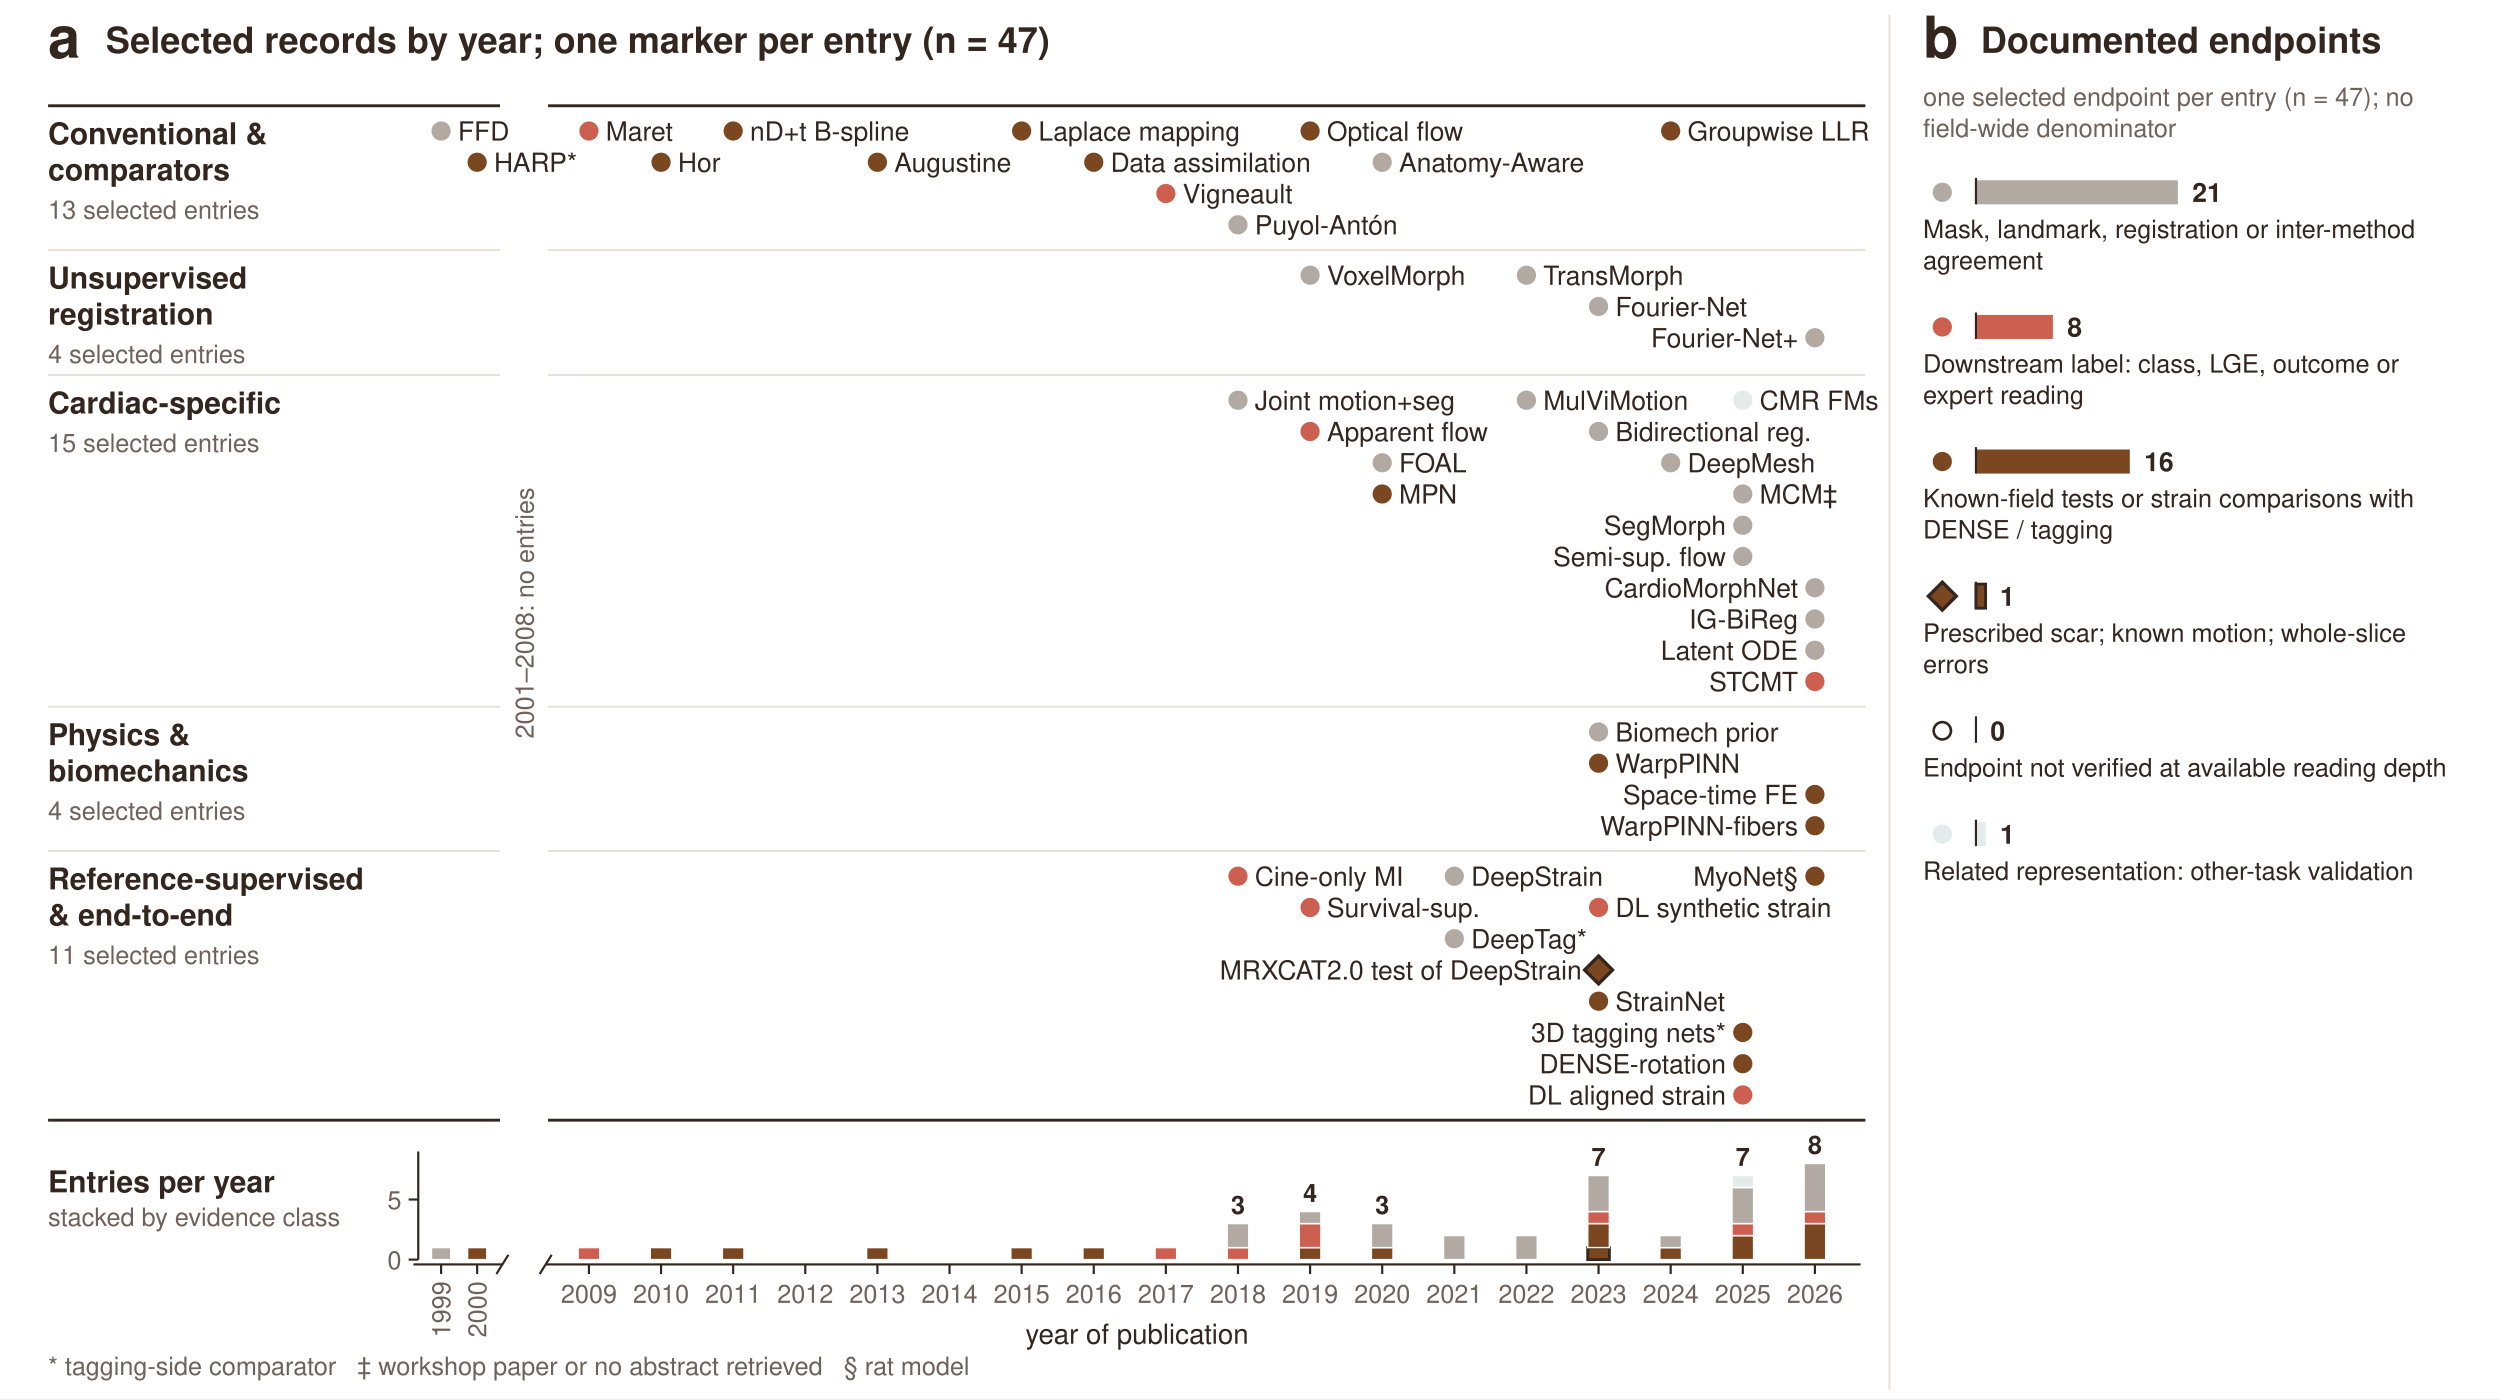
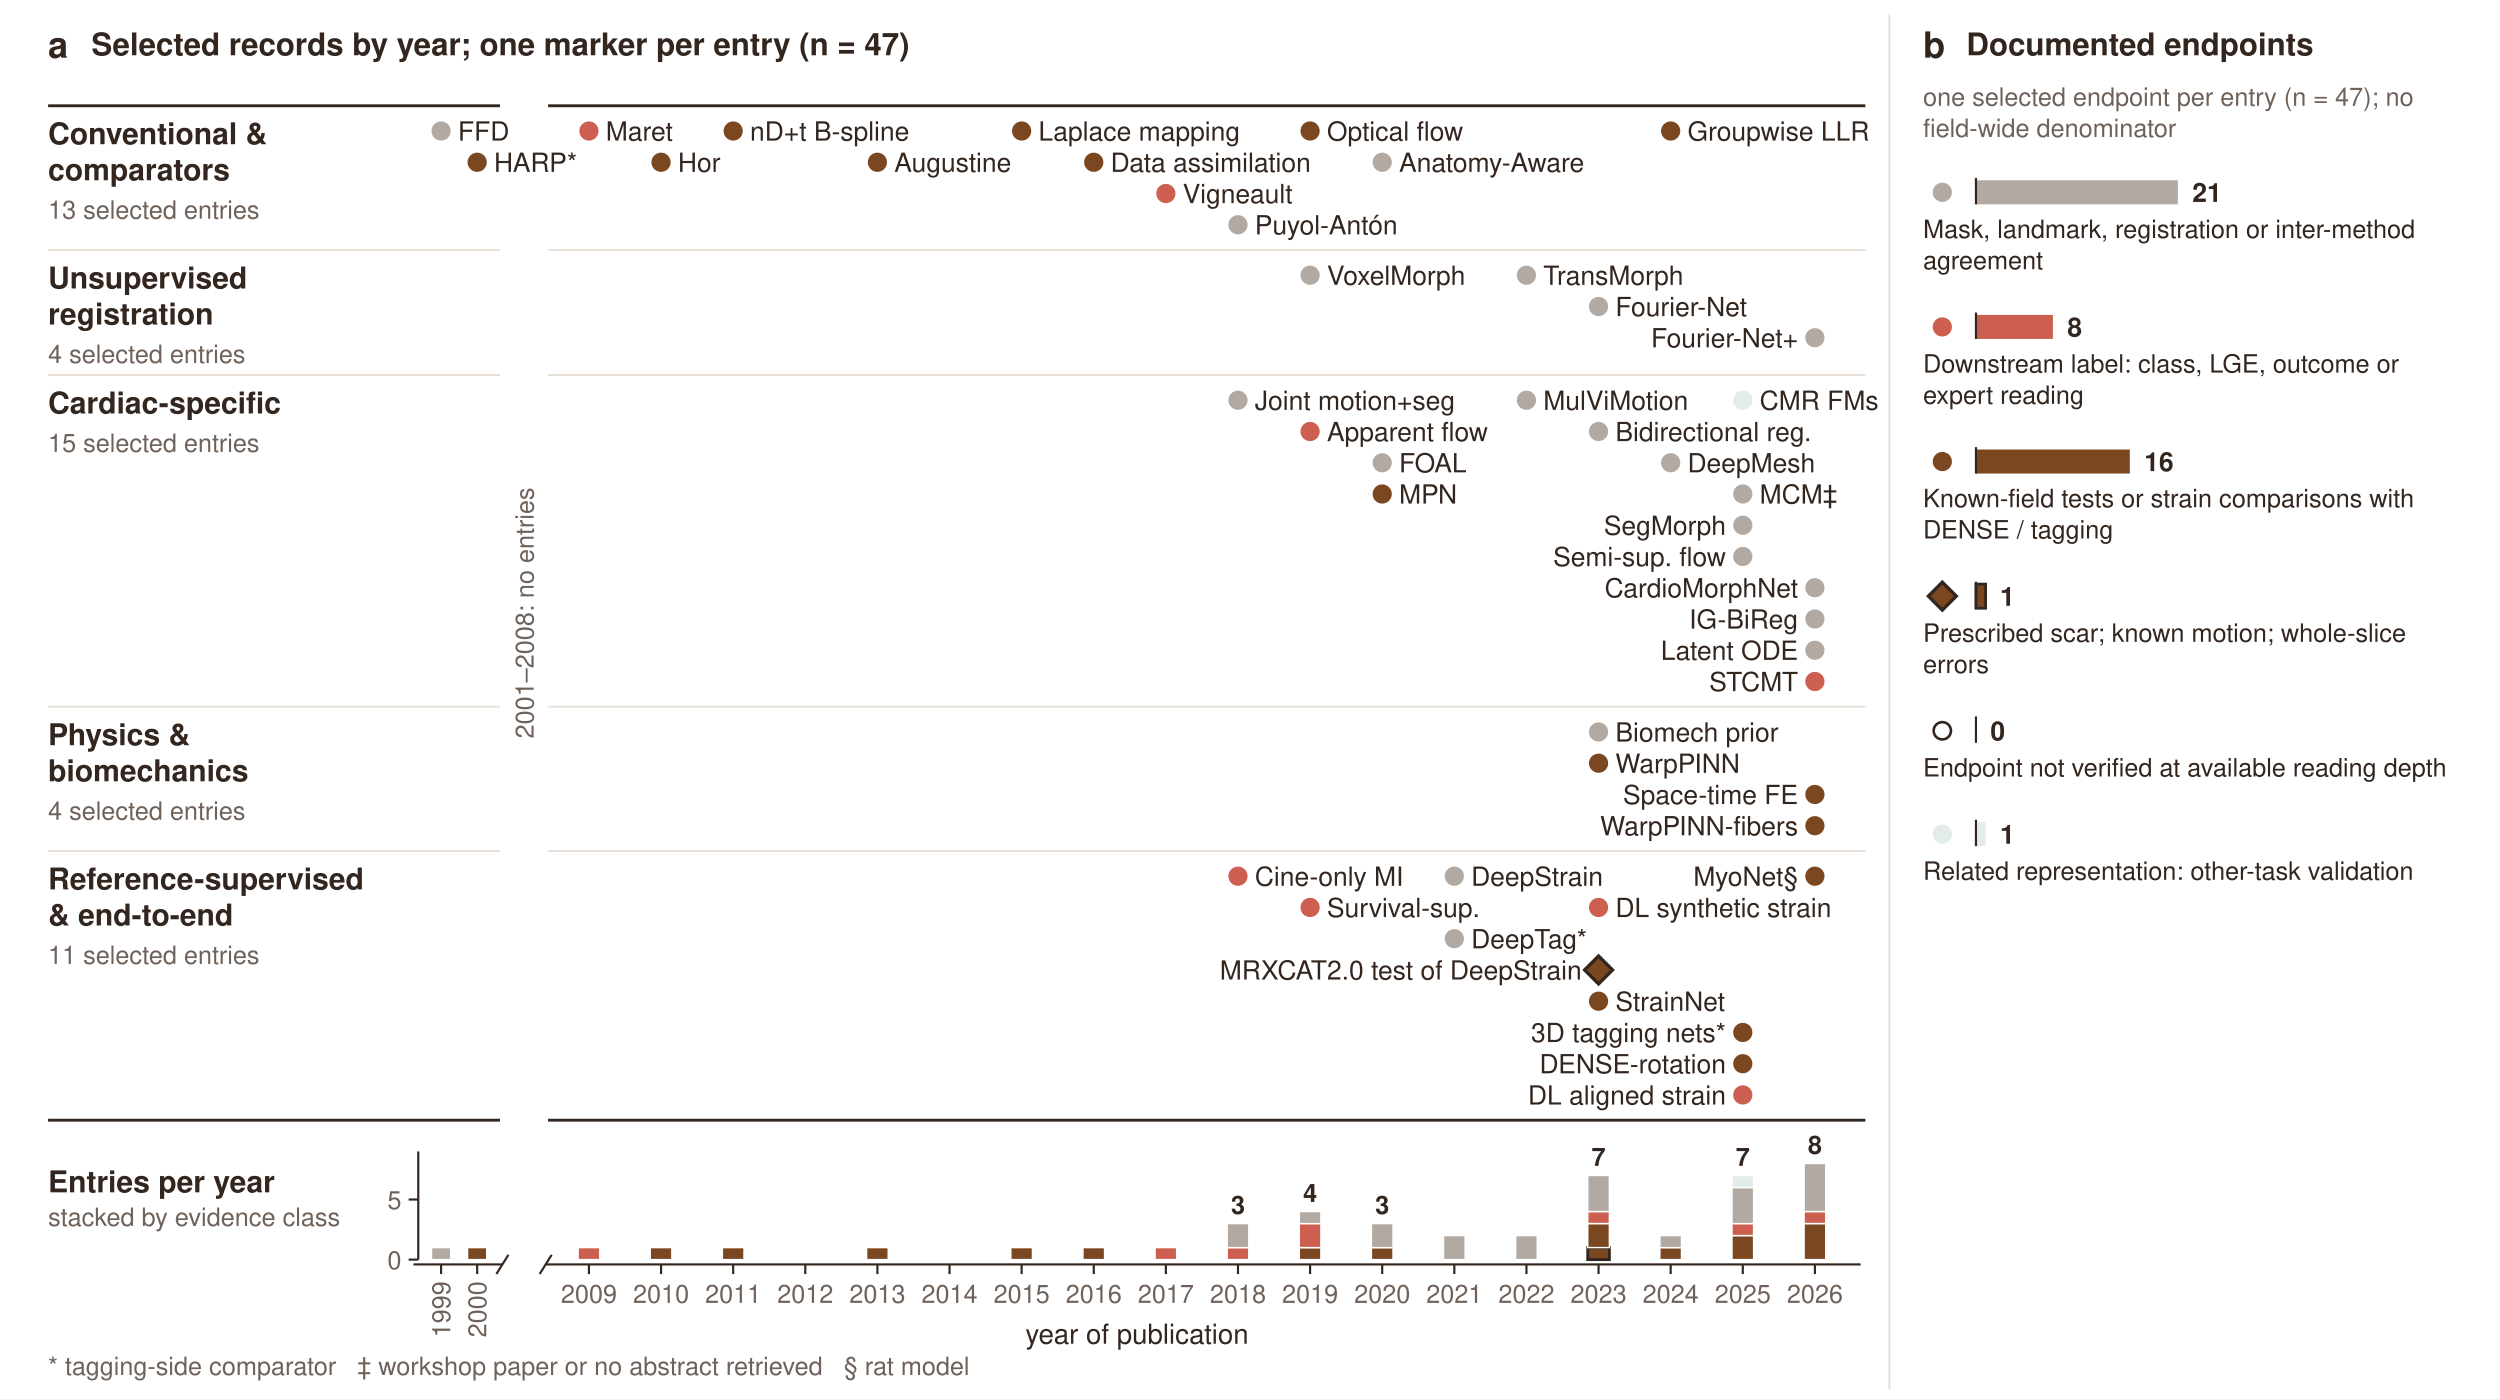
<svg xmlns="http://www.w3.org/2000/svg" width="700.157pt" height="391.819pt" viewBox="0 0 1040 582.0" font-family="Helvetica, Arial, 'Liberation Sans', sans-serif">
  <defs>
    <linearGradient id="cellDirect" x1="0" y1="0" x2="1" y2="1">
      <stop offset="0" stop-color="#8D6449" />
      <stop offset="1" stop-color="#5B3E2E" />
    </linearGradient>
    <pattern id="hatchInf" width="6" height="6" patternUnits="userSpaceOnUse" patternTransform="rotate(45)">
      <rect width="6" height="6" fill="#F8E0DA" />
      <line x1="0" y1="0" x2="0" y2="6" stroke="#C0584A" stroke-width="2" />
    </pattern>
  </defs>
  <rect x="0.0" y="0.0" width="1040.0" height="582.0" rx="0" fill="#FFFFFF" stroke="none" stroke-width="1.0" />
  <g transform="translate(0,0)">
-     <text x="20.0" y="24.0" font-size="24" font-weight="700" fill="#33261F" text-anchor="start">a</text>
-     <text x="44.0" y="22.0" font-size="15" font-weight="700" fill="#33261F" text-anchor="start">Selected records by year; one marker per entry (n = 47)</text>
+     <text x="20.0" y="24.0" font-size="15" font-weight="700" fill="#33261F" text-anchor="start">a</text>
+     <text x="38.0" y="23.0" font-size="13" font-weight="700" fill="#33261F" text-anchor="start">Selected records by year; one marker per entry (n = 47)</text>
    <line x1="20.0" y1="44.0" x2="208.0" y2="44.0" stroke="#33261F" stroke-width="1.2" />
    <line x1="228.0" y1="44.0" x2="776.0" y2="44.0" stroke="#33261F" stroke-width="1.2" />
    <text x="20.0" y="60.0" font-size="12.5" font-weight="700" fill="#33261F" text-anchor="start">Conventional &amp;</text>
    <text x="20.0" y="75.0" font-size="12.5" font-weight="700" fill="#33261F" text-anchor="start">comparators</text>
    <text x="20.0" y="91.0" font-size="10.5" font-weight="400" fill="#6F625A" text-anchor="start">13 selected entries</text>
    <circle cx="183.5" cy="54.5" r="4.0" fill="#B2AAA2" stroke="none" stroke-width="1.0" />
    <text x="190.5" y="58.5" font-size="11.0" font-weight="400" fill="#33261F" text-anchor="start">FFD</text>
    <circle cx="198.5" cy="67.5" r="4.0" fill="#7A4720" stroke="none" stroke-width="1.0" />
    <text x="205.5" y="71.5" font-size="11.0" font-weight="400" fill="#33261F" text-anchor="start">HARP*</text>
    <circle cx="305.0" cy="54.5" r="4.0" fill="#7A4720" stroke="none" stroke-width="1.0" />
    <text x="312.0" y="58.5" font-size="11.0" font-weight="400" fill="#33261F" text-anchor="start">nD+t B-spline</text>
    <circle cx="515.0" cy="93.5" r="4.0" fill="#B2AAA2" stroke="none" stroke-width="1.0" />
    <text x="522.0" y="97.5" font-size="11.0" font-weight="400" fill="#33261F" text-anchor="start">Puyol-Antón</text>
    <circle cx="485.0" cy="80.5" r="4.0" fill="#CC5F4F" stroke="none" stroke-width="1.0" />
    <text x="492.0" y="84.5" font-size="11.0" font-weight="400" fill="#33261F" text-anchor="start">Vigneault</text>
    <circle cx="575.0" cy="67.5" r="4.0" fill="#B2AAA2" stroke="none" stroke-width="1.0" />
    <text x="582.0" y="71.5" font-size="11.0" font-weight="400" fill="#33261F" text-anchor="start">Anatomy-Aware</text>
    <circle cx="695.0" cy="54.5" r="4.0" fill="#7A4720" stroke="none" stroke-width="1.0" />
    <text x="702.0" y="58.5" font-size="11.0" font-weight="400" fill="#33261F" text-anchor="start">Groupwise LLR</text>
    <circle cx="245.0" cy="54.5" r="4.0" fill="#CC5F4F" stroke="none" stroke-width="1.0" />
    <text x="252.0" y="58.5" font-size="11.0" font-weight="400" fill="#33261F" text-anchor="start">Maret</text>
    <circle cx="275.0" cy="67.5" r="4.0" fill="#7A4720" stroke="none" stroke-width="1.0" />
    <text x="282.0" y="71.5" font-size="11.0" font-weight="400" fill="#33261F" text-anchor="start">Hor</text>
    <circle cx="365.0" cy="67.5" r="4.0" fill="#7A4720" stroke="none" stroke-width="1.0" />
    <text x="372.0" y="71.5" font-size="11.0" font-weight="400" fill="#33261F" text-anchor="start">Augustine</text>
    <circle cx="425.0" cy="54.5" r="4.0" fill="#7A4720" stroke="none" stroke-width="1.0" />
    <text x="432.0" y="58.5" font-size="11.0" font-weight="400" fill="#33261F" text-anchor="start">Laplace mapping</text>
    <circle cx="455.0" cy="67.5" r="4.0" fill="#7A4720" stroke="none" stroke-width="1.0" />
    <text x="462.0" y="71.5" font-size="11.0" font-weight="400" fill="#33261F" text-anchor="start">Data assimilation</text>
    <circle cx="545.0" cy="54.5" r="4.0" fill="#7A4720" stroke="none" stroke-width="1.0" />
    <text x="552.0" y="58.5" font-size="11.0" font-weight="400" fill="#33261F" text-anchor="start">Optical flow</text>
    <line x1="20.0" y1="104.0" x2="208.0" y2="104.0" stroke="#E8DFD6" stroke-width="0.8" />
    <line x1="228.0" y1="104.0" x2="776.0" y2="104.0" stroke="#E8DFD6" stroke-width="0.8" />
    <text x="20.0" y="120.0" font-size="12.5" font-weight="700" fill="#33261F" text-anchor="start">Unsupervised</text>
    <text x="20.0" y="135.0" font-size="12.5" font-weight="700" fill="#33261F" text-anchor="start">registration</text>
    <text x="20.0" y="151.0" font-size="10.5" font-weight="400" fill="#6F625A" text-anchor="start">4 selected entries</text>
    <circle cx="545.0" cy="114.5" r="4.0" fill="#B2AAA2" stroke="none" stroke-width="1.0" />
    <text x="552.0" y="118.5" font-size="11.0" font-weight="400" fill="#33261F" text-anchor="start">VoxelMorph</text>
    <circle cx="635.0" cy="114.5" r="4.0" fill="#B2AAA2" stroke="none" stroke-width="1.0" />
    <text x="642.0" y="118.5" font-size="11.0" font-weight="400" fill="#33261F" text-anchor="start">TransMorph</text>
    <circle cx="665.0" cy="127.5" r="4.0" fill="#B2AAA2" stroke="none" stroke-width="1.0" />
    <text x="672.0" y="131.5" font-size="11.0" font-weight="400" fill="#33261F" text-anchor="start">Fourier-Net</text>
    <circle cx="755.0" cy="140.5" r="4.0" fill="#B2AAA2" stroke="none" stroke-width="1.0" />
    <text x="748.0" y="144.5" font-size="11.0" font-weight="400" fill="#33261F" text-anchor="end">Fourier-Net+</text>
    <line x1="20.0" y1="156.0" x2="208.0" y2="156.0" stroke="#E8DFD6" stroke-width="0.8" />
    <line x1="228.0" y1="156.0" x2="776.0" y2="156.0" stroke="#E8DFD6" stroke-width="0.8" />
    <text x="20.0" y="172.0" font-size="12.5" font-weight="700" fill="#33261F" text-anchor="start">Cardiac-specific</text>
    <text x="20.0" y="188.0" font-size="10.5" font-weight="400" fill="#6F625A" text-anchor="start">15 selected entries</text>
    <circle cx="515.0" cy="166.5" r="4.0" fill="#B2AAA2" stroke="none" stroke-width="1.0" />
    <text x="522.0" y="170.5" font-size="11.0" font-weight="400" fill="#33261F" text-anchor="start">Joint motion+seg</text>
    <circle cx="545.0" cy="179.5" r="4.0" fill="#CC5F4F" stroke="none" stroke-width="1.0" />
    <text x="552.0" y="183.5" font-size="11.0" font-weight="400" fill="#33261F" text-anchor="start">Apparent flow</text>
    <circle cx="575.0" cy="205.5" r="4.0" fill="#7A4720" stroke="none" stroke-width="1.0" />
    <text x="582.0" y="209.5" font-size="11.0" font-weight="400" fill="#33261F" text-anchor="start">MPN</text>
    <circle cx="575.0" cy="192.5" r="4.0" fill="#B2AAA2" stroke="none" stroke-width="1.0" />
    <text x="582.0" y="196.5" font-size="11.0" font-weight="400" fill="#33261F" text-anchor="start">FOAL</text>
    <circle cx="635.0" cy="166.5" r="4.0" fill="#B2AAA2" stroke="none" stroke-width="1.0" />
    <text x="642.0" y="170.5" font-size="11.0" font-weight="400" fill="#33261F" text-anchor="start">MulViMotion</text>
    <circle cx="695.0" cy="192.5" r="4.0" fill="#B2AAA2" stroke="none" stroke-width="1.0" />
    <text x="702.0" y="196.5" font-size="11.0" font-weight="400" fill="#33261F" text-anchor="start">DeepMesh</text>
    <circle cx="725.0" cy="205.5" r="4.0" fill="#B2AAA2" stroke="none" stroke-width="1.0" />
    <text x="732.0" y="209.5" font-size="11.0" font-weight="400" fill="#33261F" text-anchor="start">MCM‡</text>
    <circle cx="725.0" cy="166.5" r="4.0" fill="#E3ECEA" stroke="none" stroke-width="1.0" />
    <text x="732.0" y="170.5" font-size="11.0" font-weight="400" fill="#33261F" text-anchor="start">CMR FMs</text>
    <circle cx="725.0" cy="231.5" r="4.0" fill="#B2AAA2" stroke="none" stroke-width="1.0" />
    <text x="718.0" y="235.5" font-size="11.0" font-weight="400" fill="#33261F" text-anchor="end">Semi-sup. flow</text>
    <circle cx="755.0" cy="244.5" r="4.0" fill="#B2AAA2" stroke="none" stroke-width="1.0" />
    <text x="748.0" y="248.5" font-size="11.0" font-weight="400" fill="#33261F" text-anchor="end">CardioMorphNet</text>
    <circle cx="755.0" cy="270.5" r="4.0" fill="#B2AAA2" stroke="none" stroke-width="1.0" />
    <text x="748.0" y="274.5" font-size="11.0" font-weight="400" fill="#33261F" text-anchor="end">Latent ODE</text>
    <circle cx="755.0" cy="283.5" r="4.0" fill="#CC5F4F" stroke="none" stroke-width="1.0" />
    <text x="748.0" y="287.5" font-size="11.0" font-weight="400" fill="#33261F" text-anchor="end">STCMT</text>
    <circle cx="665.0" cy="179.5" r="4.0" fill="#B2AAA2" stroke="none" stroke-width="1.0" />
    <text x="672.0" y="183.5" font-size="11.0" font-weight="400" fill="#33261F" text-anchor="start">Bidirectional reg.</text>
    <circle cx="725.0" cy="218.5" r="4.0" fill="#B2AAA2" stroke="none" stroke-width="1.0" />
    <text x="718.0" y="222.5" font-size="11.0" font-weight="400" fill="#33261F" text-anchor="end">SegMorph</text>
    <circle cx="755.0" cy="257.5" r="4.0" fill="#B2AAA2" stroke="none" stroke-width="1.0" />
    <text x="748.0" y="261.5" font-size="11.0" font-weight="400" fill="#33261F" text-anchor="end">IG-BiReg</text>
    <line x1="20.0" y1="294.0" x2="208.0" y2="294.0" stroke="#E8DFD6" stroke-width="0.8" />
    <line x1="228.0" y1="294.0" x2="776.0" y2="294.0" stroke="#E8DFD6" stroke-width="0.8" />
    <text x="20.0" y="310.0" font-size="12.5" font-weight="700" fill="#33261F" text-anchor="start">Physics &amp;</text>
    <text x="20.0" y="325.0" font-size="12.5" font-weight="700" fill="#33261F" text-anchor="start">biomechanics</text>
    <text x="20.0" y="341.0" font-size="10.5" font-weight="400" fill="#6F625A" text-anchor="start">4 selected entries</text>
    <circle cx="665.0" cy="304.5" r="4.0" fill="#B2AAA2" stroke="none" stroke-width="1.0" />
    <text x="672.0" y="308.5" font-size="11.0" font-weight="400" fill="#33261F" text-anchor="start">Biomech prior</text>
    <circle cx="665.0" cy="317.5" r="4.0" fill="#7A4720" stroke="none" stroke-width="1.0" />
    <text x="672.0" y="321.5" font-size="11.0" font-weight="400" fill="#33261F" text-anchor="start">WarpPINN</text>
    <circle cx="755.0" cy="343.5" r="4.0" fill="#7A4720" stroke="none" stroke-width="1.0" />
    <text x="748.0" y="347.5" font-size="11.0" font-weight="400" fill="#33261F" text-anchor="end">WarpPINN-fibers</text>
    <circle cx="755.0" cy="330.5" r="4.0" fill="#7A4720" stroke="none" stroke-width="1.0" />
    <text x="748.0" y="334.5" font-size="11.0" font-weight="400" fill="#33261F" text-anchor="end">Space-time FE</text>
    <line x1="20.0" y1="354.0" x2="208.0" y2="354.0" stroke="#E8DFD6" stroke-width="0.8" />
    <line x1="228.0" y1="354.0" x2="776.0" y2="354.0" stroke="#E8DFD6" stroke-width="0.8" />
    <text x="20.0" y="370.0" font-size="12.5" font-weight="700" fill="#33261F" text-anchor="start">Reference-supervised</text>
    <text x="20.0" y="385.0" font-size="12.5" font-weight="700" fill="#33261F" text-anchor="start">&amp; end-to-end</text>
    <text x="20.0" y="401.0" font-size="10.5" font-weight="400" fill="#6F625A" text-anchor="start">11 selected entries</text>
    <circle cx="515.0" cy="364.5" r="4.0" fill="#CC5F4F" stroke="none" stroke-width="1.0" />
    <text x="522.0" y="368.5" font-size="11.0" font-weight="400" fill="#33261F" text-anchor="start">Cine-only MI</text>
    <circle cx="545.0" cy="377.5" r="4.0" fill="#CC5F4F" stroke="none" stroke-width="1.0" />
    <text x="552.0" y="381.5" font-size="11.0" font-weight="400" fill="#33261F" text-anchor="start">Survival-sup.</text>
    <circle cx="605.0" cy="390.5" r="4.0" fill="#B2AAA2" stroke="none" stroke-width="1.0" />
    <text x="612.0" y="394.5" font-size="11.0" font-weight="400" fill="#33261F" text-anchor="start">DeepTag*</text>
    <circle cx="605.0" cy="364.5" r="4.0" fill="#B2AAA2" stroke="none" stroke-width="1.0" />
    <text x="612.0" y="368.5" font-size="11.0" font-weight="400" fill="#33261F" text-anchor="start">DeepStrain</text>
    <path d="M665.0 397.7 L670.8 403.5 L665.0 409.3 L659.2 403.5 Z" stroke="#33261F" stroke-width="1.4" fill="#7A4720" />
    <text x="658.0" y="407.5" font-size="11.0" font-weight="400" fill="#33261F" text-anchor="end">MRXCAT2.0 test of DeepStrain</text>
    <circle cx="665.0" cy="416.5" r="4.0" fill="#7A4720" stroke="none" stroke-width="1.0" />
    <text x="672.0" y="420.5" font-size="11.0" font-weight="400" fill="#33261F" text-anchor="start">StrainNet</text>
    <circle cx="665.0" cy="377.5" r="4.0" fill="#CC5F4F" stroke="none" stroke-width="1.0" />
    <text x="672.0" y="381.5" font-size="11.0" font-weight="400" fill="#33261F" text-anchor="start">DL synthetic strain</text>
    <circle cx="725.0" cy="429.5" r="4.0" fill="#7A4720" stroke="none" stroke-width="1.0" />
    <text x="718.0" y="433.5" font-size="11.0" font-weight="400" fill="#33261F" text-anchor="end">3D tagging nets*</text>
    <circle cx="725.0" cy="442.5" r="4.0" fill="#7A4720" stroke="none" stroke-width="1.0" />
    <text x="718.0" y="446.5" font-size="11.0" font-weight="400" fill="#33261F" text-anchor="end">DENSE-rotation</text>
    <circle cx="725.0" cy="455.5" r="4.0" fill="#CC5F4F" stroke="none" stroke-width="1.0" />
    <text x="718.0" y="459.5" font-size="11.0" font-weight="400" fill="#33261F" text-anchor="end">DL aligned strain</text>
    <circle cx="755.0" cy="364.5" r="4.0" fill="#7A4720" stroke="none" stroke-width="1.0" />
    <text x="748.0" y="368.5" font-size="11.0" font-weight="400" fill="#33261F" text-anchor="end">MyoNet§</text>
    <line x1="20.0" y1="466.0" x2="208.0" y2="466.0" stroke="#33261F" stroke-width="1.2" />
    <line x1="228.0" y1="466.0" x2="776.0" y2="466.0" stroke="#33261F" stroke-width="1.2" />
    <text transform="translate(222.0,255.0) rotate(-90)" font-size="10.5" fill="#6F625A" text-anchor="middle">2001–2008: no entries</text>
    <text x="20.0" y="496.0" font-size="12.5" font-weight="700" fill="#33261F" text-anchor="start">Entries per year</text>
    <text x="20.0" y="510.0" font-size="10.5" font-weight="400" fill="#6F625A" text-anchor="start">stacked by evidence class</text>
    <line x1="170.0" y1="524.0" x2="174.0" y2="524.0" stroke="#33261F" stroke-width="0.9" />
    <text x="167.0" y="528.0" font-size="10.5" font-weight="400" fill="#6F625A" text-anchor="end">0</text>
    <line x1="170.0" y1="499.0" x2="174.0" y2="499.0" stroke="#33261F" stroke-width="0.9" />
    <text x="167.0" y="503.0" font-size="10.5" font-weight="400" fill="#6F625A" text-anchor="end">5</text>
    <line x1="174.0" y1="524.0" x2="174.0" y2="479.0" stroke="#33261F" stroke-width="0.9" />
    <rect x="179.5" y="519.0" width="8.0" height="5.0" rx="0" fill="#B2AAA2" stroke="#FFFFFF" stroke-width="0.6" />
    <rect x="194.5" y="519.0" width="8.0" height="5.0" rx="0" fill="#7A4720" stroke="#FFFFFF" stroke-width="0.6" />
    <rect x="240.5" y="519.0" width="9.0" height="5.0" rx="0" fill="#CC5F4F" stroke="#FFFFFF" stroke-width="0.6" />
    <rect x="270.5" y="519.0" width="9.0" height="5.0" rx="0" fill="#7A4720" stroke="#FFFFFF" stroke-width="0.6" />
    <rect x="300.5" y="519.0" width="9.0" height="5.0" rx="0" fill="#7A4720" stroke="#FFFFFF" stroke-width="0.6" />
    <rect x="360.5" y="519.0" width="9.0" height="5.0" rx="0" fill="#7A4720" stroke="#FFFFFF" stroke-width="0.6" />
    <rect x="420.5" y="519.0" width="9.0" height="5.0" rx="0" fill="#7A4720" stroke="#FFFFFF" stroke-width="0.6" />
    <rect x="450.5" y="519.0" width="9.0" height="5.0" rx="0" fill="#7A4720" stroke="#FFFFFF" stroke-width="0.6" />
    <rect x="480.5" y="519.0" width="9.0" height="5.0" rx="0" fill="#CC5F4F" stroke="#FFFFFF" stroke-width="0.6" />
    <rect x="510.5" y="519.0" width="9.0" height="5.0" rx="0" fill="#CC5F4F" stroke="#FFFFFF" stroke-width="0.6" />
    <rect x="510.5" y="509.0" width="9.0" height="10.0" rx="0" fill="#B2AAA2" stroke="#FFFFFF" stroke-width="0.6" />
    <text x="515.0" y="505.0" font-size="10.5" font-weight="700" fill="#33261F" text-anchor="middle">3</text>
    <rect x="540.5" y="519.0" width="9.0" height="5.0" rx="0" fill="#7A4720" stroke="#FFFFFF" stroke-width="0.6" />
    <rect x="540.5" y="509.0" width="9.0" height="10.0" rx="0" fill="#CC5F4F" stroke="#FFFFFF" stroke-width="0.6" />
    <rect x="540.5" y="504.0" width="9.0" height="5.0" rx="0" fill="#B2AAA2" stroke="#FFFFFF" stroke-width="0.6" />
    <text x="545.0" y="500.0" font-size="10.5" font-weight="700" fill="#33261F" text-anchor="middle">4</text>
    <rect x="570.5" y="519.0" width="9.0" height="5.0" rx="0" fill="#7A4720" stroke="#FFFFFF" stroke-width="0.6" />
    <rect x="570.5" y="509.0" width="9.0" height="10.0" rx="0" fill="#B2AAA2" stroke="#FFFFFF" stroke-width="0.6" />
    <text x="575.0" y="505.0" font-size="10.5" font-weight="700" fill="#33261F" text-anchor="middle">3</text>
    <rect x="600.5" y="514.0" width="9.0" height="10.0" rx="0" fill="#B2AAA2" stroke="#FFFFFF" stroke-width="0.6" />
    <rect x="630.5" y="514.0" width="9.0" height="10.0" rx="0" fill="#B2AAA2" stroke="#FFFFFF" stroke-width="0.6" />
    <rect x="660.5" y="519.0" width="9.0" height="5.0" rx="0" fill="#7A4720" stroke="#33261F" stroke-width="1.2" />
    <rect x="660.5" y="509.0" width="9.0" height="10.0" rx="0" fill="#7A4720" stroke="#FFFFFF" stroke-width="0.6" />
    <rect x="660.5" y="504.0" width="9.0" height="5.0" rx="0" fill="#CC5F4F" stroke="#FFFFFF" stroke-width="0.6" />
    <rect x="660.5" y="489.0" width="9.0" height="15.0" rx="0" fill="#B2AAA2" stroke="#FFFFFF" stroke-width="0.6" />
    <text x="665.0" y="485.0" font-size="10.5" font-weight="700" fill="#33261F" text-anchor="middle">7</text>
    <rect x="690.5" y="519.0" width="9.0" height="5.0" rx="0" fill="#7A4720" stroke="#FFFFFF" stroke-width="0.6" />
    <rect x="690.5" y="514.0" width="9.0" height="5.0" rx="0" fill="#B2AAA2" stroke="#FFFFFF" stroke-width="0.6" />
    <rect x="720.5" y="514.0" width="9.0" height="10.0" rx="0" fill="#7A4720" stroke="#FFFFFF" stroke-width="0.6" />
    <rect x="720.5" y="509.0" width="9.0" height="5.0" rx="0" fill="#CC5F4F" stroke="#FFFFFF" stroke-width="0.6" />
    <rect x="720.5" y="494.0" width="9.0" height="15.0" rx="0" fill="#B2AAA2" stroke="#FFFFFF" stroke-width="0.6" />
    <rect x="720.5" y="489.0" width="9.0" height="5.0" rx="0" fill="#E3ECEA" stroke="#FFFFFF" stroke-width="0.6" />
    <text x="725.0" y="485.0" font-size="10.5" font-weight="700" fill="#33261F" text-anchor="middle">7</text>
    <rect x="750.5" y="509.0" width="9.0" height="15.0" rx="0" fill="#7A4720" stroke="#FFFFFF" stroke-width="0.6" />
    <rect x="750.5" y="504.0" width="9.0" height="5.0" rx="0" fill="#CC5F4F" stroke="#FFFFFF" stroke-width="0.6" />
    <rect x="750.5" y="484.0" width="9.0" height="20.0" rx="0" fill="#B2AAA2" stroke="#FFFFFF" stroke-width="0.6" />
    <text x="755.0" y="480.0" font-size="10.5" font-weight="700" fill="#33261F" text-anchor="middle">8</text>
    <line x1="172.0" y1="526.0" x2="209.0" y2="526.0" stroke="#33261F" stroke-width="0.9" />
    <line x1="227.0" y1="526.0" x2="774.0" y2="526.0" stroke="#33261F" stroke-width="0.9" />
    <line x1="206.5" y1="530.0" x2="211.5" y2="522.0" stroke="#33261F" stroke-width="0.9" />
    <line x1="224.5" y1="530.0" x2="229.5" y2="522.0" stroke="#33261F" stroke-width="0.9" />
    <line x1="183.5" y1="526.0" x2="183.5" y2="530.0" stroke="#33261F" stroke-width="0.9" />
    <text transform="translate(187.3,533.0) rotate(-90)" font-size="10.5" fill="#6F625A" text-anchor="end">1999</text>
    <line x1="198.5" y1="526.0" x2="198.5" y2="530.0" stroke="#33261F" stroke-width="0.9" />
    <text transform="translate(202.3,533.0) rotate(-90)" font-size="10.5" fill="#6F625A" text-anchor="end">2000</text>
    <line x1="245.0" y1="526.0" x2="245.0" y2="530.0" stroke="#33261F" stroke-width="0.9" />
    <text x="245.0" y="542.0" font-size="10.5" font-weight="400" fill="#6F625A" text-anchor="middle">2009</text>
    <line x1="275.0" y1="526.0" x2="275.0" y2="530.0" stroke="#33261F" stroke-width="0.9" />
    <text x="275.0" y="542.0" font-size="10.5" font-weight="400" fill="#6F625A" text-anchor="middle">2010</text>
    <line x1="305.0" y1="526.0" x2="305.0" y2="530.0" stroke="#33261F" stroke-width="0.9" />
    <text x="305.0" y="542.0" font-size="10.5" font-weight="400" fill="#6F625A" text-anchor="middle">2011</text>
    <line x1="335.0" y1="526.0" x2="335.0" y2="530.0" stroke="#33261F" stroke-width="0.9" />
    <text x="335.0" y="542.0" font-size="10.5" font-weight="400" fill="#6F625A" text-anchor="middle">2012</text>
    <line x1="365.0" y1="526.0" x2="365.0" y2="530.0" stroke="#33261F" stroke-width="0.9" />
    <text x="365.0" y="542.0" font-size="10.5" font-weight="400" fill="#6F625A" text-anchor="middle">2013</text>
    <line x1="395.0" y1="526.0" x2="395.0" y2="530.0" stroke="#33261F" stroke-width="0.9" />
    <text x="395.0" y="542.0" font-size="10.5" font-weight="400" fill="#6F625A" text-anchor="middle">2014</text>
    <line x1="425.0" y1="526.0" x2="425.0" y2="530.0" stroke="#33261F" stroke-width="0.9" />
    <text x="425.0" y="542.0" font-size="10.5" font-weight="400" fill="#6F625A" text-anchor="middle">2015</text>
    <line x1="455.0" y1="526.0" x2="455.0" y2="530.0" stroke="#33261F" stroke-width="0.9" />
    <text x="455.0" y="542.0" font-size="10.5" font-weight="400" fill="#6F625A" text-anchor="middle">2016</text>
    <line x1="485.0" y1="526.0" x2="485.0" y2="530.0" stroke="#33261F" stroke-width="0.9" />
    <text x="485.0" y="542.0" font-size="10.5" font-weight="400" fill="#6F625A" text-anchor="middle">2017</text>
    <line x1="515.0" y1="526.0" x2="515.0" y2="530.0" stroke="#33261F" stroke-width="0.9" />
    <text x="515.0" y="542.0" font-size="10.5" font-weight="400" fill="#6F625A" text-anchor="middle">2018</text>
    <line x1="545.0" y1="526.0" x2="545.0" y2="530.0" stroke="#33261F" stroke-width="0.9" />
    <text x="545.0" y="542.0" font-size="10.5" font-weight="400" fill="#6F625A" text-anchor="middle">2019</text>
    <line x1="575.0" y1="526.0" x2="575.0" y2="530.0" stroke="#33261F" stroke-width="0.9" />
    <text x="575.0" y="542.0" font-size="10.5" font-weight="400" fill="#6F625A" text-anchor="middle">2020</text>
    <line x1="605.0" y1="526.0" x2="605.0" y2="530.0" stroke="#33261F" stroke-width="0.9" />
    <text x="605.0" y="542.0" font-size="10.5" font-weight="400" fill="#6F625A" text-anchor="middle">2021</text>
    <line x1="635.0" y1="526.0" x2="635.0" y2="530.0" stroke="#33261F" stroke-width="0.9" />
    <text x="635.0" y="542.0" font-size="10.5" font-weight="400" fill="#6F625A" text-anchor="middle">2022</text>
    <line x1="665.0" y1="526.0" x2="665.0" y2="530.0" stroke="#33261F" stroke-width="0.9" />
    <text x="665.0" y="542.0" font-size="10.5" font-weight="400" fill="#6F625A" text-anchor="middle">2023</text>
    <line x1="695.0" y1="526.0" x2="695.0" y2="530.0" stroke="#33261F" stroke-width="0.9" />
    <text x="695.0" y="542.0" font-size="10.5" font-weight="400" fill="#6F625A" text-anchor="middle">2024</text>
    <line x1="725.0" y1="526.0" x2="725.0" y2="530.0" stroke="#33261F" stroke-width="0.9" />
    <text x="725.0" y="542.0" font-size="10.5" font-weight="400" fill="#6F625A" text-anchor="middle">2025</text>
    <line x1="755.0" y1="526.0" x2="755.0" y2="530.0" stroke="#33261F" stroke-width="0.9" />
    <text x="755.0" y="542.0" font-size="10.5" font-weight="400" fill="#6F625A" text-anchor="middle">2026</text>
    <text x="473.0" y="559.0" font-size="11.5" font-weight="400" fill="#33261F" text-anchor="middle">year of publication</text>
    <line x1="786.0" y1="6.0" x2="786.0" y2="578.0" stroke="#E8DFD6" stroke-width="0.8" />
-     <text x="800.0" y="24.0" font-size="24" font-weight="700" fill="#33261F" text-anchor="start">b</text>
-     <text x="824.0" y="22.0" font-size="15" font-weight="700" fill="#33261F" text-anchor="start">Documented endpoints</text>
+     <text x="800.0" y="24.0" font-size="15" font-weight="700" fill="#33261F" text-anchor="start">b</text>
+     <text x="818.0" y="23.0" font-size="13" font-weight="700" fill="#33261F" text-anchor="start">Documented endpoints</text>
    <text x="800.0" y="44.0" font-size="10.5" font-weight="400" fill="#6F625A" text-anchor="start">one selected endpoint per entry (n = 47); no</text>
    <text x="800.0" y="57.0" font-size="10.5" font-weight="400" fill="#6F625A" text-anchor="start">field-wide denominator</text>
    <circle cx="808.0" cy="80.0" r="4.0" fill="#B2AAA2" stroke="none" stroke-width="1.0" />
    <rect x="822.0" y="75.0" width="84.0" height="10.0" rx="0" fill="#B2AAA2" stroke="none" stroke-width="1.2" />
    <line x1="822.0" y1="74.0" x2="822.0" y2="85.0" stroke="#33261F" stroke-width="0.9" />
    <text x="912.0" y="84.0" font-size="11.0" font-weight="700" fill="#33261F" text-anchor="start">21</text>
    <text x="800.0" y="99.0" font-size="10.5" font-weight="400" fill="#33261F" text-anchor="start">Mask, landmark, registration or inter-method</text>
    <text x="800.0" y="112.0" font-size="10.5" font-weight="400" fill="#33261F" text-anchor="start">agreement</text>
    <circle cx="808.0" cy="136.0" r="4.0" fill="#CC5F4F" stroke="none" stroke-width="1.0" />
    <rect x="822.0" y="131.0" width="32.0" height="10.0" rx="0" fill="#CC5F4F" stroke="none" stroke-width="1.2" />
    <line x1="822.0" y1="130.0" x2="822.0" y2="141.0" stroke="#33261F" stroke-width="0.9" />
    <text x="860.0" y="140.0" font-size="11.0" font-weight="700" fill="#33261F" text-anchor="start">8</text>
    <text x="800.0" y="155.0" font-size="10.5" font-weight="400" fill="#33261F" text-anchor="start">Downstream label: class, LGE, outcome or</text>
    <text x="800.0" y="168.0" font-size="10.5" font-weight="400" fill="#33261F" text-anchor="start">expert reading</text>
    <circle cx="808.0" cy="192.0" r="4.0" fill="#7A4720" stroke="none" stroke-width="1.0" />
    <rect x="822.0" y="187.0" width="64.0" height="10.0" rx="0" fill="#7A4720" stroke="none" stroke-width="1.2" />
    <line x1="822.0" y1="186.0" x2="822.0" y2="197.0" stroke="#33261F" stroke-width="0.9" />
    <text x="892.0" y="196.0" font-size="11.0" font-weight="700" fill="#33261F" text-anchor="start">16</text>
    <text x="800.0" y="211.0" font-size="10.5" font-weight="400" fill="#33261F" text-anchor="start">Known-field tests or strain comparisons with</text>
    <text x="800.0" y="224.0" font-size="10.5" font-weight="400" fill="#33261F" text-anchor="start">DENSE / tagging</text>
    <path d="M808.0 242.2 L813.8 248.0 L808.0 253.8 L802.2 248.0 Z" stroke="#33261F" stroke-width="1.4" fill="#7A4720" />
    <rect x="822.0" y="243.0" width="4.0" height="10.0" rx="0" fill="#7A4720" stroke="#33261F" stroke-width="1.2" />
    <line x1="822.0" y1="242.0" x2="822.0" y2="253.0" stroke="#33261F" stroke-width="0.9" />
    <text x="832.0" y="252.0" font-size="11.0" font-weight="700" fill="#33261F" text-anchor="start">1</text>
    <text x="800.0" y="267.0" font-size="10.5" font-weight="400" fill="#33261F" text-anchor="start">Prescribed scar; known motion; whole-slice</text>
    <text x="800.0" y="280.0" font-size="10.5" font-weight="400" fill="#33261F" text-anchor="start">errors</text>
    <circle cx="808.0" cy="304.0" r="3.6" fill="#FFFFFF" stroke="#33261F" stroke-width="1.1" />
    <rect x="822.0" y="299.0" width="0.0" height="10.0" rx="0" fill="#FFFFFF" stroke="#33261F" stroke-width="0.9" />
    <line x1="822.0" y1="298.0" x2="822.0" y2="309.0" stroke="#33261F" stroke-width="0.9" />
    <text x="828.0" y="308.0" font-size="11.0" font-weight="700" fill="#33261F" text-anchor="start">0</text>
    <text x="800.0" y="323.0" font-size="10.5" font-weight="400" fill="#33261F" text-anchor="start">Endpoint not verified at available reading depth</text>
    <circle cx="808.0" cy="347.0" r="4.0" fill="#E3ECEA" stroke="none" stroke-width="1.0" />
    <rect x="822.0" y="342.0" width="4.0" height="10.0" rx="0" fill="#E3ECEA" stroke="none" stroke-width="1.2" />
    <line x1="822.0" y1="341.0" x2="822.0" y2="352.0" stroke="#33261F" stroke-width="0.9" />
    <text x="832.0" y="351.0" font-size="11.0" font-weight="700" fill="#33261F" text-anchor="start">1</text>
    <text x="800.0" y="366.0" font-size="10.5" font-weight="400" fill="#33261F" text-anchor="start">Related representation: other-task validation</text>
    <text x="20.0" y="572.0" font-size="10.5" font-weight="400" fill="#6F625A" text-anchor="start">* tagging-side comparator   ‡ workshop paper or no abstract retrieved   § rat model</text>
  </g>
</svg>
